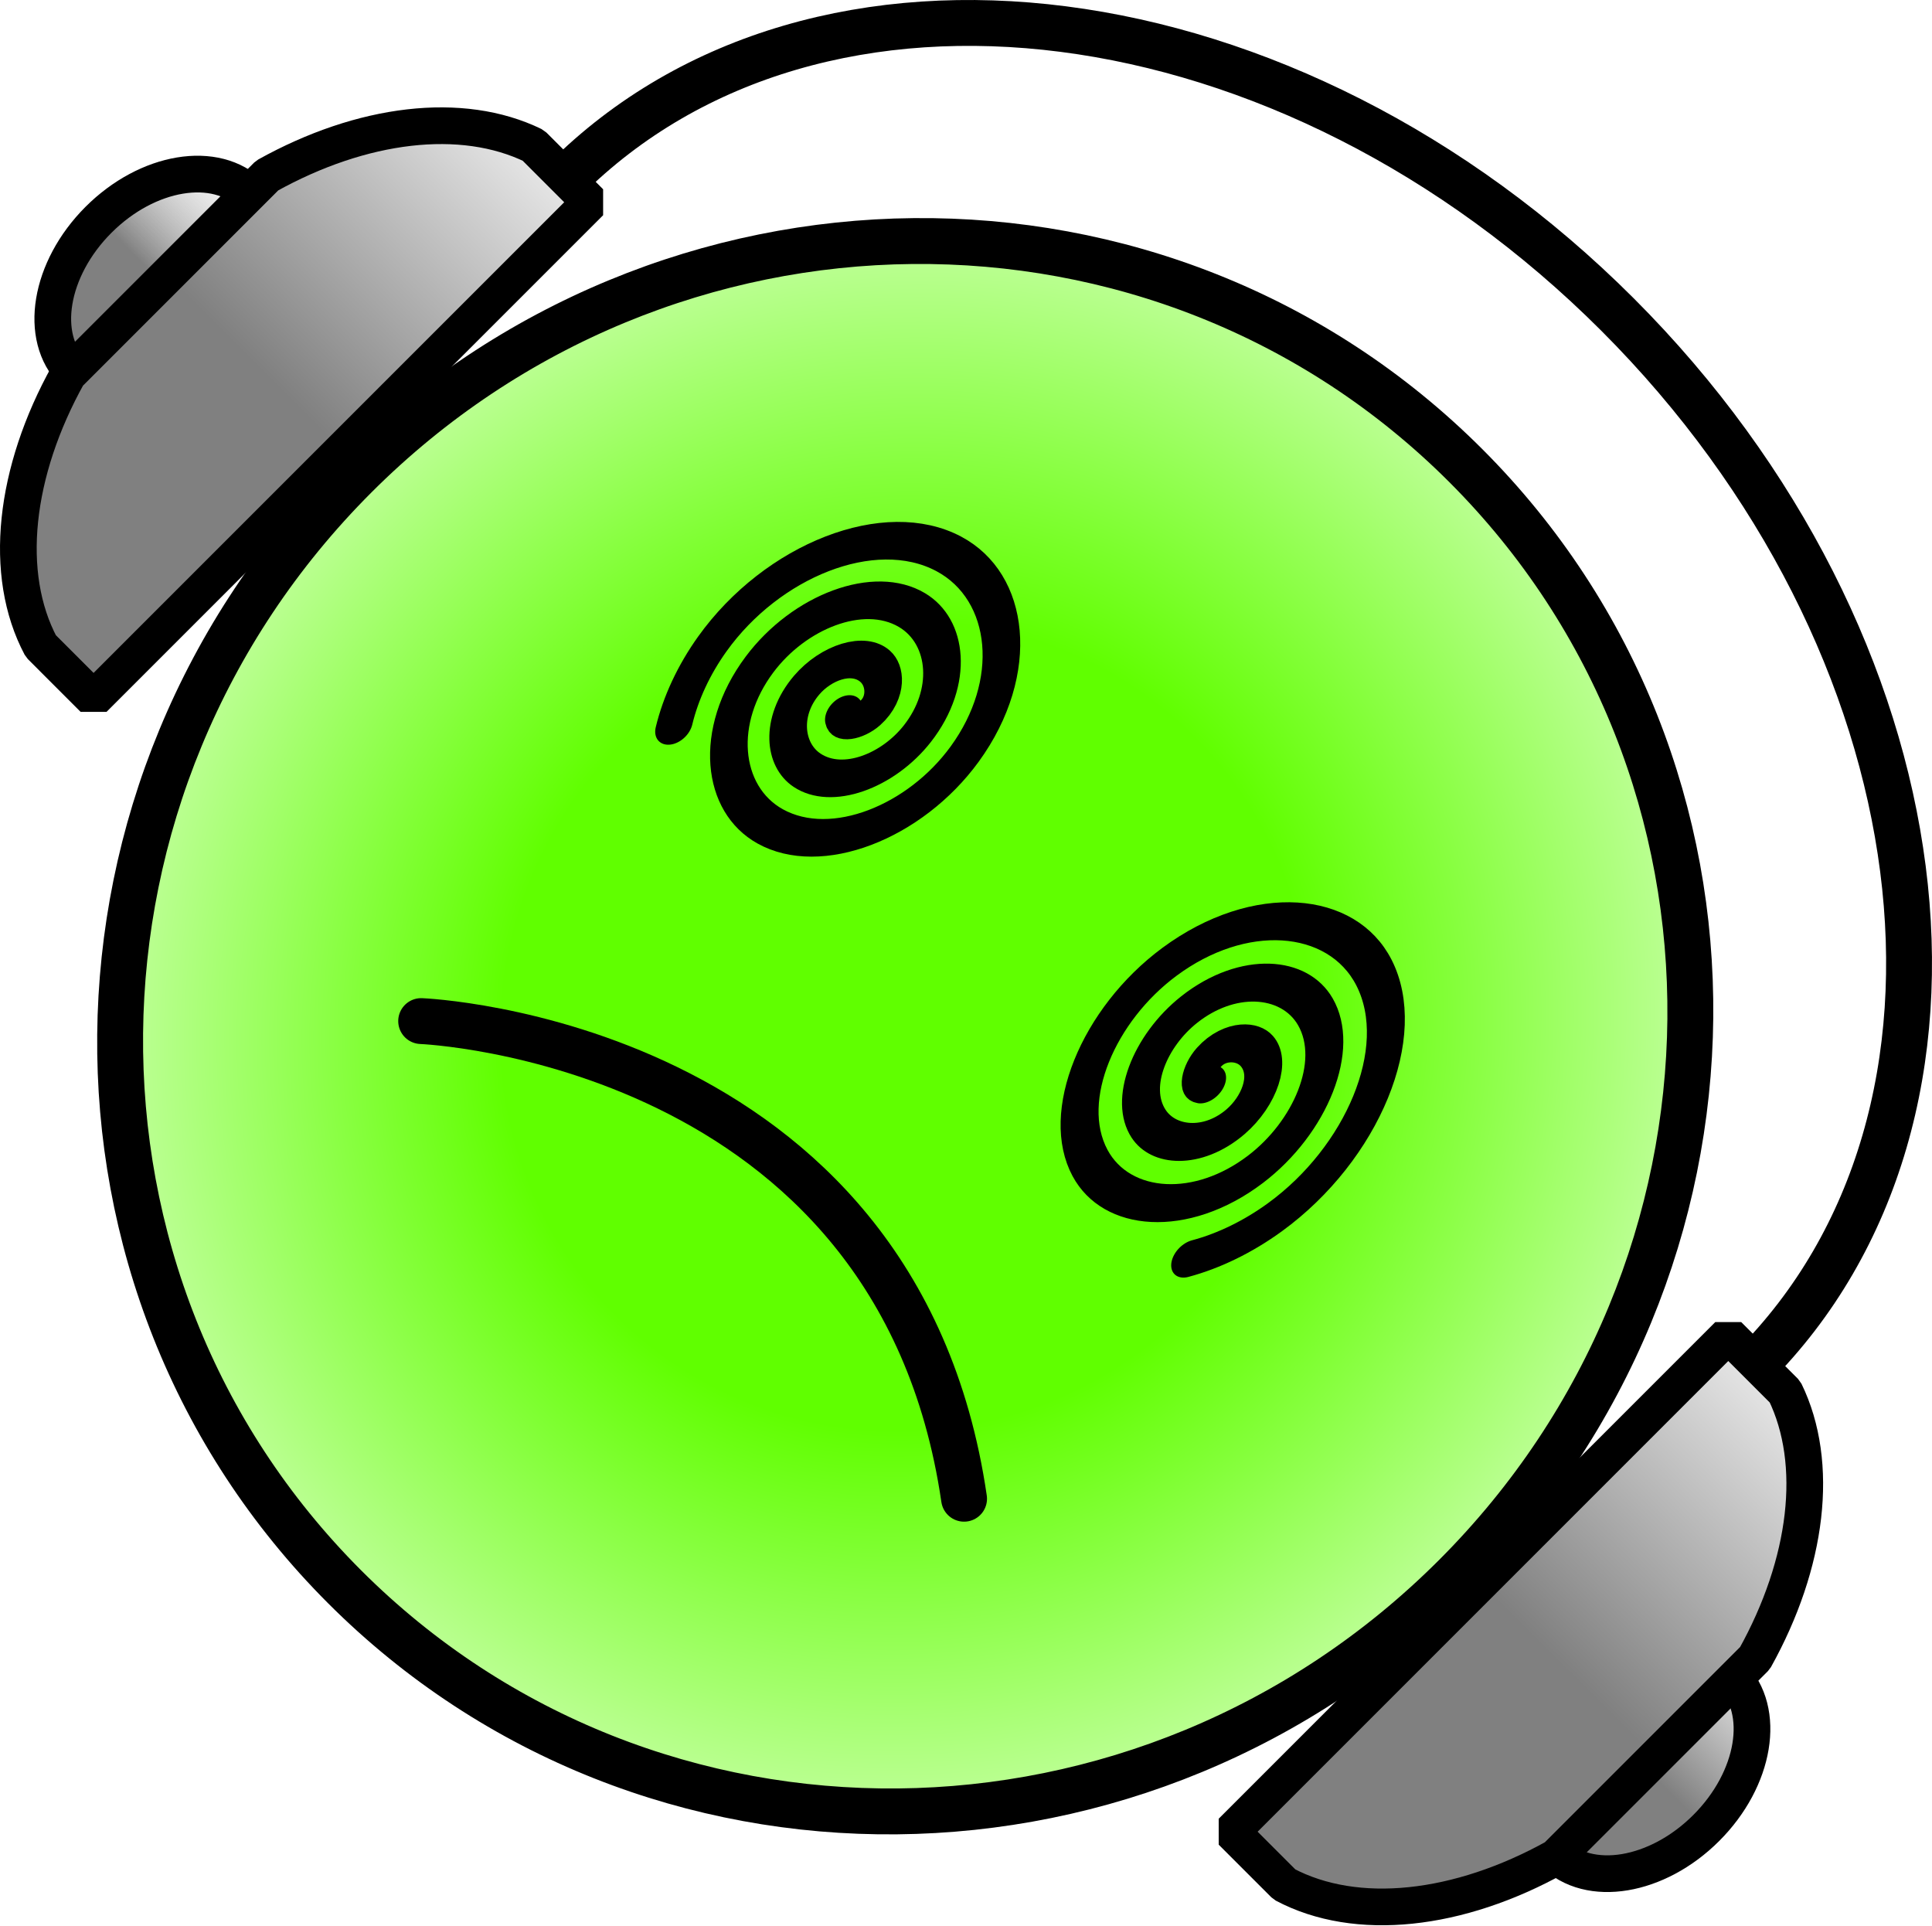
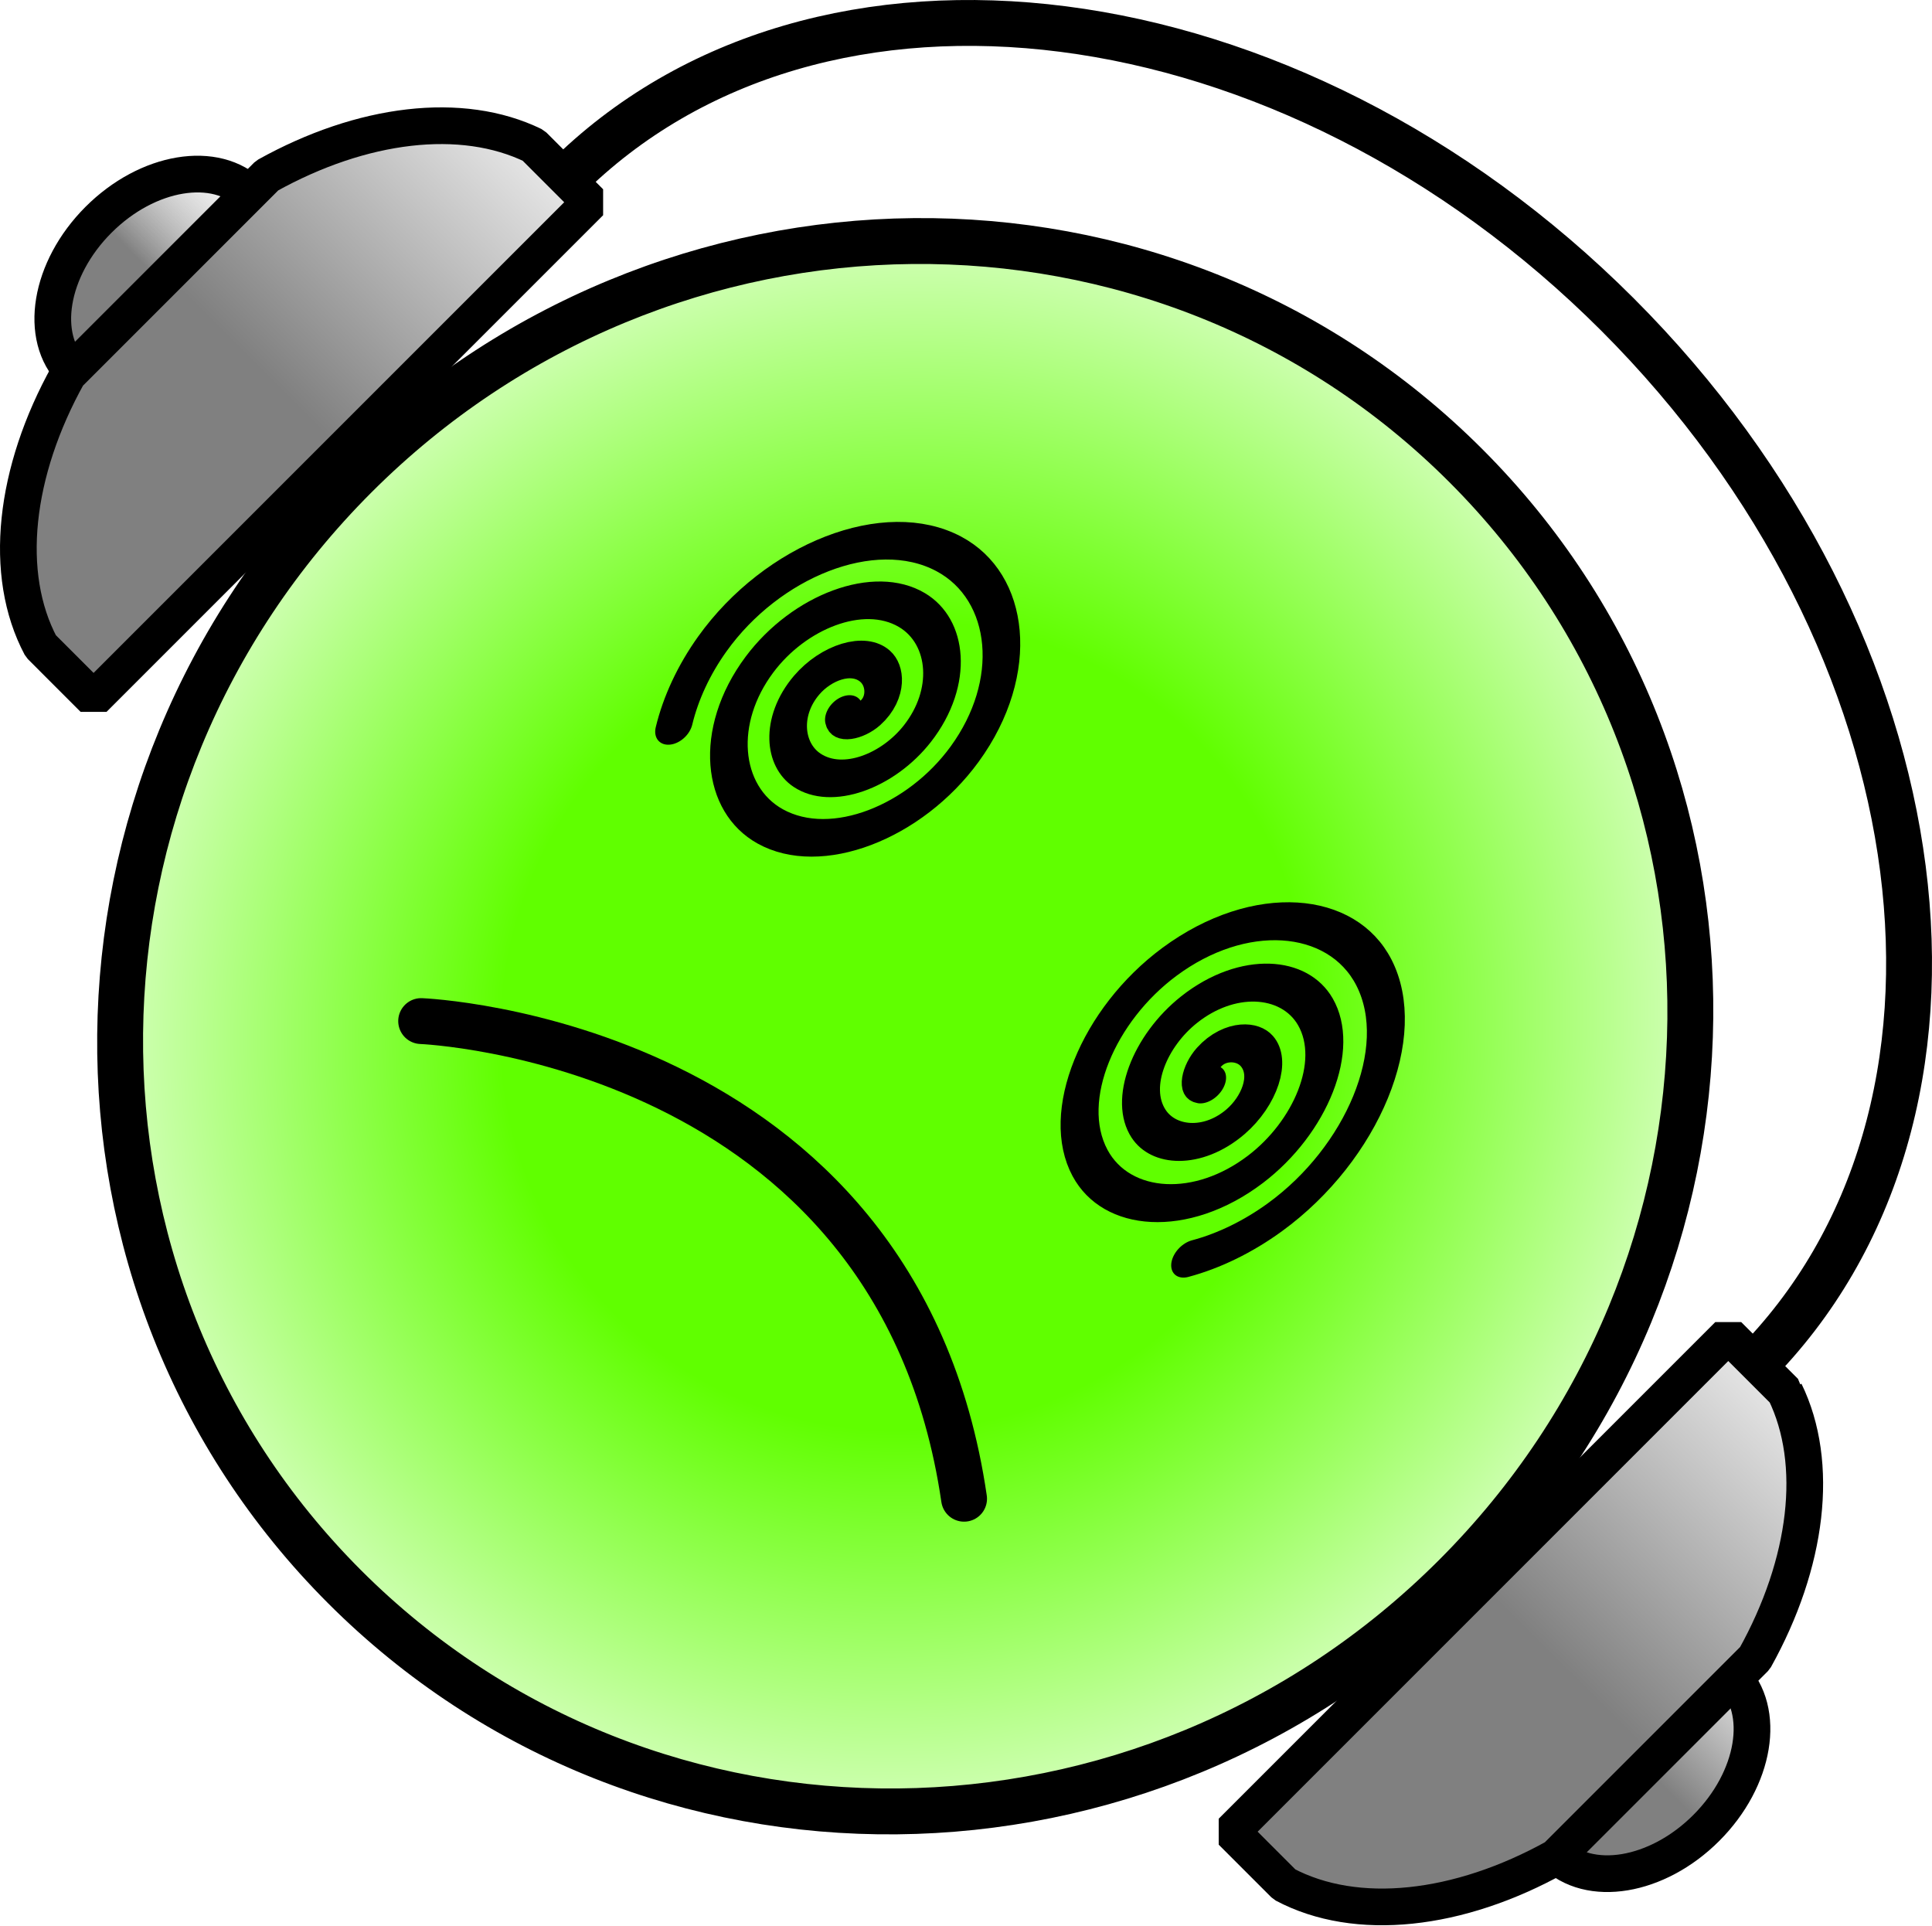
<svg xmlns="http://www.w3.org/2000/svg" xmlns:xlink="http://www.w3.org/1999/xlink" width="414.68" height="413.197" id="svg2" version="1.0">
  <defs id="defs4">
    <linearGradient id="linearGradient8117">
      <stop style="stop-color:#60ff00;stop-opacity:1;" offset="0" id="stop8119" />
      <stop id="stop8125" offset="0.5" style="stop-color:#60ff00;stop-opacity:1;" />
-       <stop style="stop-color:#c4ffa1;stop-opacity:1;" offset="1" id="stop8121" />
+       <stop style="stop-color:#d8ffc1;stop-opacity:1;" offset="1" id="stop8121" />
    </linearGradient>
    <linearGradient id="linearGradient8107">
      <stop style="stop-color:#808080;stop-opacity:1;" offset="0" id="stop8109" />
      <stop id="stop8115" offset="0.5" style="stop-color:#808080;stop-opacity:1;" />
      <stop style="stop-color:#ffffff;stop-opacity:1;" offset="1" id="stop8111" />
    </linearGradient>
    <linearGradient id="linearGradient8097">
      <stop style="stop-color:#808080;stop-opacity:1;" offset="0" id="stop8099" />
      <stop id="stop8105" offset="0.5" style="stop-color:#808080;stop-opacity:1;" />
      <stop style="stop-color:#ffffff;stop-opacity:1;" offset="1" id="stop8101" />
    </linearGradient>
    <linearGradient id="linearGradient8087">
      <stop style="stop-color:#808080;stop-opacity:1;" offset="0" id="stop8089" />
      <stop id="stop8095" offset="0.5" style="stop-color:#808080;stop-opacity:1;" />
      <stop style="stop-color:#ffffff;stop-opacity:1;" offset="1" id="stop8091" />
    </linearGradient>
    <linearGradient id="linearGradient8077">
      <stop style="stop-color:#808080;stop-opacity:1;" offset="0" id="stop8079" />
      <stop id="stop8085" offset="0.5" style="stop-color:#808080;stop-opacity:1;" />
      <stop style="stop-color:#ffffff;stop-opacity:0;" offset="1" id="stop8081" />
    </linearGradient>
-     <linearGradient xlink:href="#linearGradient8077" id="linearGradient8083" x1="6.72" y1="722.94" x2="58.46" y2="672.634" gradientUnits="userSpaceOnUse" />
-     <linearGradient xlink:href="#linearGradient8087" id="linearGradient8093" x1="4.839952e-006" y1="792.713" x2="129.935" y2="662.59" gradientUnits="userSpaceOnUse" />
-     <linearGradient xlink:href="#linearGradient8097" id="linearGradient8103" x1="328.914" y1="1045.183" x2="379.312" y2="994.207" gradientUnits="userSpaceOnUse" />
-     <linearGradient xlink:href="#linearGradient8107" id="linearGradient8113" x1="260.427" y1="1052.791" x2="390.638" y2="921.327" gradientUnits="userSpaceOnUse" />
    <radialGradient xlink:href="#linearGradient8117" id="radialGradient8123" cx="387.069" cy="486.845" fx="387.069" fy="486.845" r="185.398" gradientTransform="matrix(1,0,0,0.9860505,0,6.791223)" gradientUnits="userSpaceOnUse" />
+     <linearGradient xlink:href="#linearGradient8107" id="linearGradient3021" gradientUnits="userSpaceOnUse" x1="260.427" y1="1052.791" x2="390.638" y2="921.327" />
+     <linearGradient xlink:href="#linearGradient8087" id="linearGradient3024" gradientUnits="userSpaceOnUse" x1="4.839952e-006" y1="792.713" x2="129.935" y2="662.59" />
+     <linearGradient xlink:href="#linearGradient8077" id="linearGradient3032" gradientUnits="userSpaceOnUse" x1="6.72" y1="722.94" x2="58.46" y2="672.634" />
+     <linearGradient xlink:href="#linearGradient8097" id="linearGradient3035" gradientUnits="userSpaceOnUse" x1="328.914" y1="1045.183" x2="379.312" y2="994.207" />
+     <linearGradient xlink:href="#linearGradient8107" id="linearGradient3029" gradientUnits="userSpaceOnUse" x1="260.427" y1="1052.791" x2="390.638" y2="921.327" />
+     <linearGradient xlink:href="#linearGradient8087" id="linearGradient3033" gradientUnits="userSpaceOnUse" x1="4.839952e-006" y1="792.713" x2="129.935" y2="662.59" />
+     <linearGradient xlink:href="#linearGradient8077" id="linearGradient3041" gradientUnits="userSpaceOnUse" x1="6.72" y1="722.94" x2="58.46" y2="672.634" />
+     <linearGradient xlink:href="#linearGradient8097" id="linearGradient3044" gradientUnits="userSpaceOnUse" x1="328.914" y1="1045.183" x2="379.312" y2="994.207" />
  </defs>
  <g id="layer1" transform="translate(-4.8031693e-6,-639.1655)">
-     <g id="g8211">
-       <path id="path3226" d="M 371.679,998.772 C 379.196,1006.289 376.768,1020.943 366.232,1031.478 C 355.696,1042.014 341.042,1044.442 333.526,1036.926 C 333.291,1036.691 333.067,1036.457 332.851,1036.209 L 370.962,998.098 C 371.211,998.313 371.445,998.538 371.679,998.772 z" style="fill:url(#linearGradient8103);fill-opacity:1.0;fill-rule:evenodd;stroke:#000000;stroke-width:7.876;stroke-linecap:butt;stroke-linejoin:bevel;stroke-miterlimit:4;stroke-dasharray:none;stroke-opacity:1" />
-       <path id="path2435" d="M 53.847,680.891 C 46.331,673.375 31.677,675.803 21.141,686.338 C 10.605,696.874 8.177,711.528 15.694,719.044 C 15.929,719.279 16.162,719.504 16.411,719.719 L 54.522,681.608 C 54.306,681.36 54.082,681.126 53.847,680.891 z" style="fill:url(#linearGradient8083);fill-opacity:1.0;fill-rule:evenodd;stroke:#000000;stroke-width:7.876;stroke-linecap:butt;stroke-linejoin:bevel;stroke-miterlimit:4;stroke-dasharray:none;stroke-opacity:1" />
-       <path transform="matrix(0.6548679,0.6548679,-0.6775288,0.6775288,270.6694,276.0808)" d="m 567.241,486.845 c 0,98.078 -80.666,177.586 -180.172,177.586 -99.506,0 -180.172,-79.508 -180.172,-177.586 0,-98.078 80.666,-177.586 180.172,-177.586 99.506,0 180.172,79.508 180.172,177.586 z" id="path2393" style="fill:url(#radialGradient8123);fill-opacity:1;fill-rule:evenodd;stroke:#000000;stroke-width:10.451;stroke-linecap:butt;stroke-linejoin:miter;stroke-miterlimit:4;stroke-dasharray:none;stroke-opacity:1" />
-       <path transform="matrix(0.6385968,0.6385968,-0.9257094,0.9257094,443.216,272.3058)" d="m 325.296,423.309 c -2.166,1.074 -4.096,-1.445 -4.25,-3.358 -0.307,-3.817 3.5,-6.438 7.002,-6.275 5.367,0.251 8.848,5.584 8.3,10.647 -0.748,6.908 -7.676,11.281 -14.291,10.324 -8.448,-1.222 -13.726,-9.771 -12.349,-17.936 1.685,-9.99 11.867,-16.177 21.58,-14.374 11.531,2.141 18.632,13.965 16.398,25.225 -2.593,13.073 -16.063,21.089 -28.869,18.423 -14.616,-3.043 -23.548,-18.161 -20.448,-32.514 3.491,-16.159 20.26,-26.009 36.158,-22.473 17.702,3.937 28.47,22.359 24.497,39.803 -1.225,5.381 -3.755,10.436 -7.3,14.663" id="path3165" style="fill:none;fill-rule:evenodd;stroke:#000000;stroke-width:7.243;stroke-linecap:round;stroke-linejoin:miter;stroke-miterlimit:4;stroke-dasharray:none;stroke-opacity:1" />
-       <path transform="matrix(-0.6413594,-0.6413594,-0.880362,0.880362,762.4165,628.3705)" d="m 325.296,423.309 c -2.166,1.074 -4.096,-1.445 -4.25,-3.358 -0.307,-3.817 3.5,-6.438 7.002,-6.275 5.367,0.251 8.848,5.584 8.3,10.647 -0.748,6.908 -7.676,11.281 -14.291,10.324 -8.448,-1.222 -13.726,-9.771 -12.349,-17.936 1.685,-9.99 11.867,-16.177 21.58,-14.374 11.531,2.141 18.632,13.965 16.398,25.225 -2.593,13.073 -16.063,21.089 -28.869,18.423 -14.616,-3.043 -23.548,-18.161 -20.448,-32.514 3.491,-16.159 20.26,-26.009 36.158,-22.473 17.702,3.937 28.47,22.359 24.497,39.803 -1.225,5.381 -3.755,10.436 -7.3,14.663" id="path3167" style="fill:none;fill-rule:evenodd;stroke:#000000;stroke-width:7.411;stroke-linecap:round;stroke-linejoin:miter;stroke-miterlimit:4;stroke-dasharray:none;stroke-opacity:1" />
-       <path id="path3225" d="M 206.926,960.82 C 192.525,862.312 90.396,858.308 90.396,858.308" style="fill:none;fill-rule:evenodd;stroke:#000000;stroke-width:9.844;stroke-linecap:round;stroke-linejoin:miter;stroke-miterlimit:4;stroke-dasharray:none;stroke-opacity:1" />
-       <path id="path2405" d="M 121.001,677.963 C 121.1,677.863 121.2,677.763 121.299,677.663 C 175.637,623.326 276.83,636.319 347.178,706.667 C 417.526,777.015 430.52,878.208 376.182,932.546 L 376.182,932.546 C 376.082,932.645 375.982,932.745 375.882,932.844" style="fill:none;fill-opacity:0;stroke:#000000;stroke-width:9.844;stroke-linecap:butt;stroke-linejoin:bevel;stroke-miterlimit:4;stroke-dasharray:none;stroke-opacity:1" />
-       <path id="rect3299" d="M 114.492,670.395 C 99.103,662.893 77.703,665.507 57.335,676.841 L 14.629,719.546 C 3.012,740.425 0.557,762.377 8.768,777.838 L 20.085,789.155 L 126.668,682.571 L 114.492,670.395 z" style="fill:url(#linearGradient8093);fill-opacity:1.0;stroke:#000000;stroke-width:7.876;stroke-linecap:round;stroke-linejoin:bevel;stroke-miterlimit:4;stroke-dasharray:none;stroke-opacity:1" />
-       <path id="path2398" d="M 383.125,937.87 C 390.626,953.259 388.012,974.659 376.679,995.027 L 333.973,1037.733 C 313.094,1049.351 291.142,1051.805 275.681,1043.594 L 264.364,1032.278 L 370.948,925.694 L 383.125,937.87 z" style="fill:url(#linearGradient8113);fill-opacity:1.0;stroke:#000000;stroke-width:7.876;stroke-linecap:round;stroke-linejoin:bevel;stroke-miterlimit:4;stroke-dasharray:none;stroke-opacity:1" />
+     <g id="g3814">
+       <path id="path3226" d="m 371.679,998.772 c 7.516,7.516 5.089,22.17 -5.447,32.706 -10.536,10.536 -25.19,12.964 -32.706,5.447 -0.235,-0.235 -0.459,-0.468 -0.675,-0.717 l 38.111,-38.111 c 0.248,0.215 0.482,0.44 0.717,0.675 z" style="fill:url(#linearGradient3044);fill-opacity:1;fill-rule:evenodd;stroke:#000000;stroke-width:7.876;stroke-linecap:butt;stroke-linejoin:bevel;stroke-miterlimit:4;stroke-opacity:1;stroke-dasharray:none" />
+       <path id="path2435" d="m 53.847,680.891 c -7.516,-7.516 -22.17,-5.089 -32.706,5.447 -10.536,10.536 -12.964,25.19 -5.447,32.706 0.235,0.235 0.469,0.459 0.717,0.675 l 38.111,-38.111 c -0.215,-0.248 -0.44,-0.482 -0.675,-0.717 z" style="fill:url(#linearGradient3041);fill-opacity:1;fill-rule:evenodd;stroke:#000000;stroke-width:7.876;stroke-linecap:butt;stroke-linejoin:bevel;stroke-miterlimit:4;stroke-opacity:1;stroke-dasharray:none" />
+       <path transform="matrix(0.6548679,0.6548679,-0.6775288,0.6775288,270.6694,276.0808)" d="m 567.241,486.845 a 180.172,177.586 0 1 1 -360.345,0 180.172,177.586 0 1 1 360.345,0 z" id="path2393" style="fill:url(#radialGradient8123);fill-opacity:1;fill-rule:evenodd;stroke:#000000;stroke-width:10.451;stroke-linecap:butt;stroke-linejoin:miter;stroke-miterlimit:4;stroke-opacity:1;stroke-dasharray:none" />
+       <path transform="matrix(0.6385968,0.6385968,-0.9257094,0.9257094,443.216,272.3058)" d="m 325.296,423.309 c -2.166,1.074 -4.096,-1.445 -4.25,-3.358 -0.307,-3.817 3.5,-6.438 7.002,-6.275 5.367,0.251 8.848,5.584 8.3,10.647 -0.748,6.908 -7.676,11.281 -14.291,10.324 -8.448,-1.222 -13.726,-9.771 -12.349,-17.936 1.685,-9.99 11.867,-16.177 21.58,-14.374 11.531,2.141 18.632,13.965 16.398,25.225 -2.593,13.073 -16.063,21.089 -28.869,18.423 -14.616,-3.043 -23.548,-18.161 -20.448,-32.514 3.491,-16.159 20.26,-26.009 36.158,-22.473 17.702,3.937 28.47,22.359 24.497,39.803 -1.225,5.381 -3.755,10.436 -7.3,14.663" id="path3165" style="fill:none;stroke:#000000;stroke-width:7.243;stroke-linecap:round;stroke-linejoin:miter;stroke-miterlimit:4;stroke-opacity:1;stroke-dasharray:none" />
+       <path transform="matrix(-0.6413594,-0.6413594,-0.880362,0.880362,762.4165,628.3705)" d="m 325.296,423.309 c -2.166,1.074 -4.096,-1.445 -4.25,-3.358 -0.307,-3.817 3.5,-6.438 7.002,-6.275 5.367,0.251 8.848,5.584 8.3,10.647 -0.748,6.908 -7.676,11.281 -14.291,10.324 -8.448,-1.222 -13.726,-9.771 -12.349,-17.936 1.685,-9.99 11.867,-16.177 21.58,-14.374 11.531,2.141 18.632,13.965 16.398,25.225 -2.593,13.073 -16.063,21.089 -28.869,18.423 -14.616,-3.043 -23.548,-18.161 -20.448,-32.514 3.491,-16.159 20.26,-26.009 36.158,-22.473 17.702,3.937 28.47,22.359 24.497,39.803 -1.225,5.381 -3.755,10.436 -7.3,14.663" id="path3167" style="fill:none;stroke:#000000;stroke-width:7.411;stroke-linecap:round;stroke-linejoin:miter;stroke-miterlimit:4;stroke-opacity:1;stroke-dasharray:none" />
+       <path id="path3225" d="M 206.926,960.82 C 192.525,862.312 90.396,858.308 90.396,858.308" style="fill:none;stroke:#000000;stroke-width:9.844;stroke-linecap:round;stroke-linejoin:miter;stroke-miterlimit:4;stroke-opacity:1;stroke-dasharray:none" />
+       <path id="path2405" d="m 121.001,677.963 c 0.099,-0.1 0.199,-0.2 0.299,-0.3 54.337,-54.337 155.531,-41.344 225.879,29.004 70.348,70.348 83.341,171.541 29.004,225.879 l -2e-5,10e-6 c -0.1,0.1 -0.2,0.199 -0.3,0.299" style="fill:none;stroke:#000000;stroke-width:9.844;stroke-linecap:butt;stroke-linejoin:bevel;stroke-miterlimit:4;stroke-opacity:1;stroke-dasharray:none" />
+       <path id="rect3299" d="M 114.492,670.395 C 99.103,662.893 77.703,665.507 57.335,676.841 L 14.629,719.546 C 3.012,740.425 0.557,762.377 8.768,777.838 L 20.085,789.155 126.668,682.571 114.492,670.395 z" style="fill:url(#linearGradient3033);fill-opacity:1;stroke:#000000;stroke-width:7.876;stroke-linecap:round;stroke-linejoin:bevel;stroke-miterlimit:4;stroke-opacity:1;stroke-dasharray:none" />
+       <path id="path2398" d="m 383.125,937.87 c 7.501,15.389 4.888,36.789 -6.446,57.157 l -42.705,42.705 c -20.879,11.618 -42.831,14.072 -58.292,5.862 l -11.317,-11.317 106.584,-106.584 12.176,12.176 z" style="fill:url(#linearGradient3029);fill-opacity:1;stroke:#000000;stroke-width:7.876;stroke-linecap:round;stroke-linejoin:bevel;stroke-miterlimit:4;stroke-opacity:1;stroke-dasharray:none" />
    </g>
  </g>
</svg>
